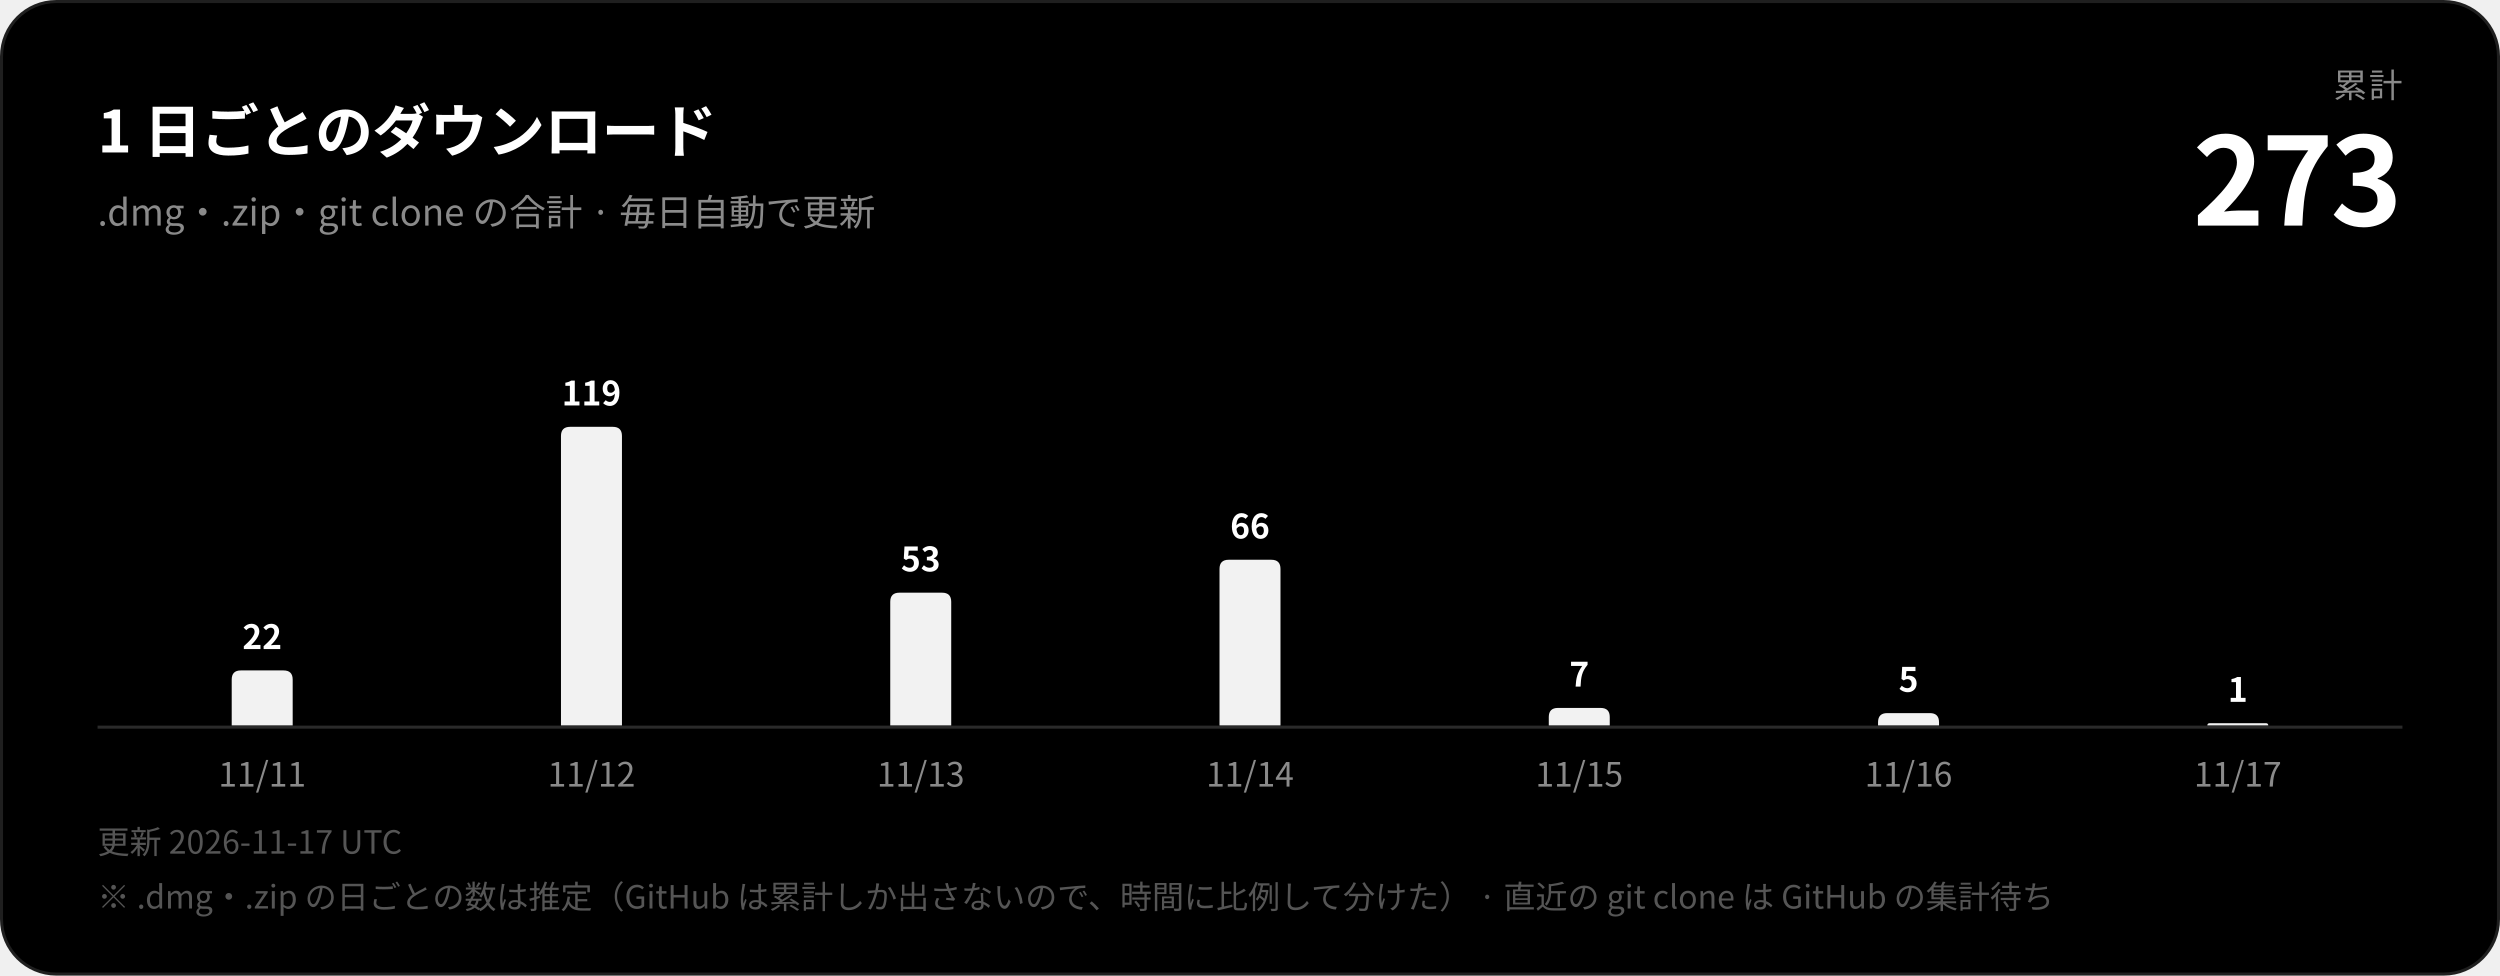
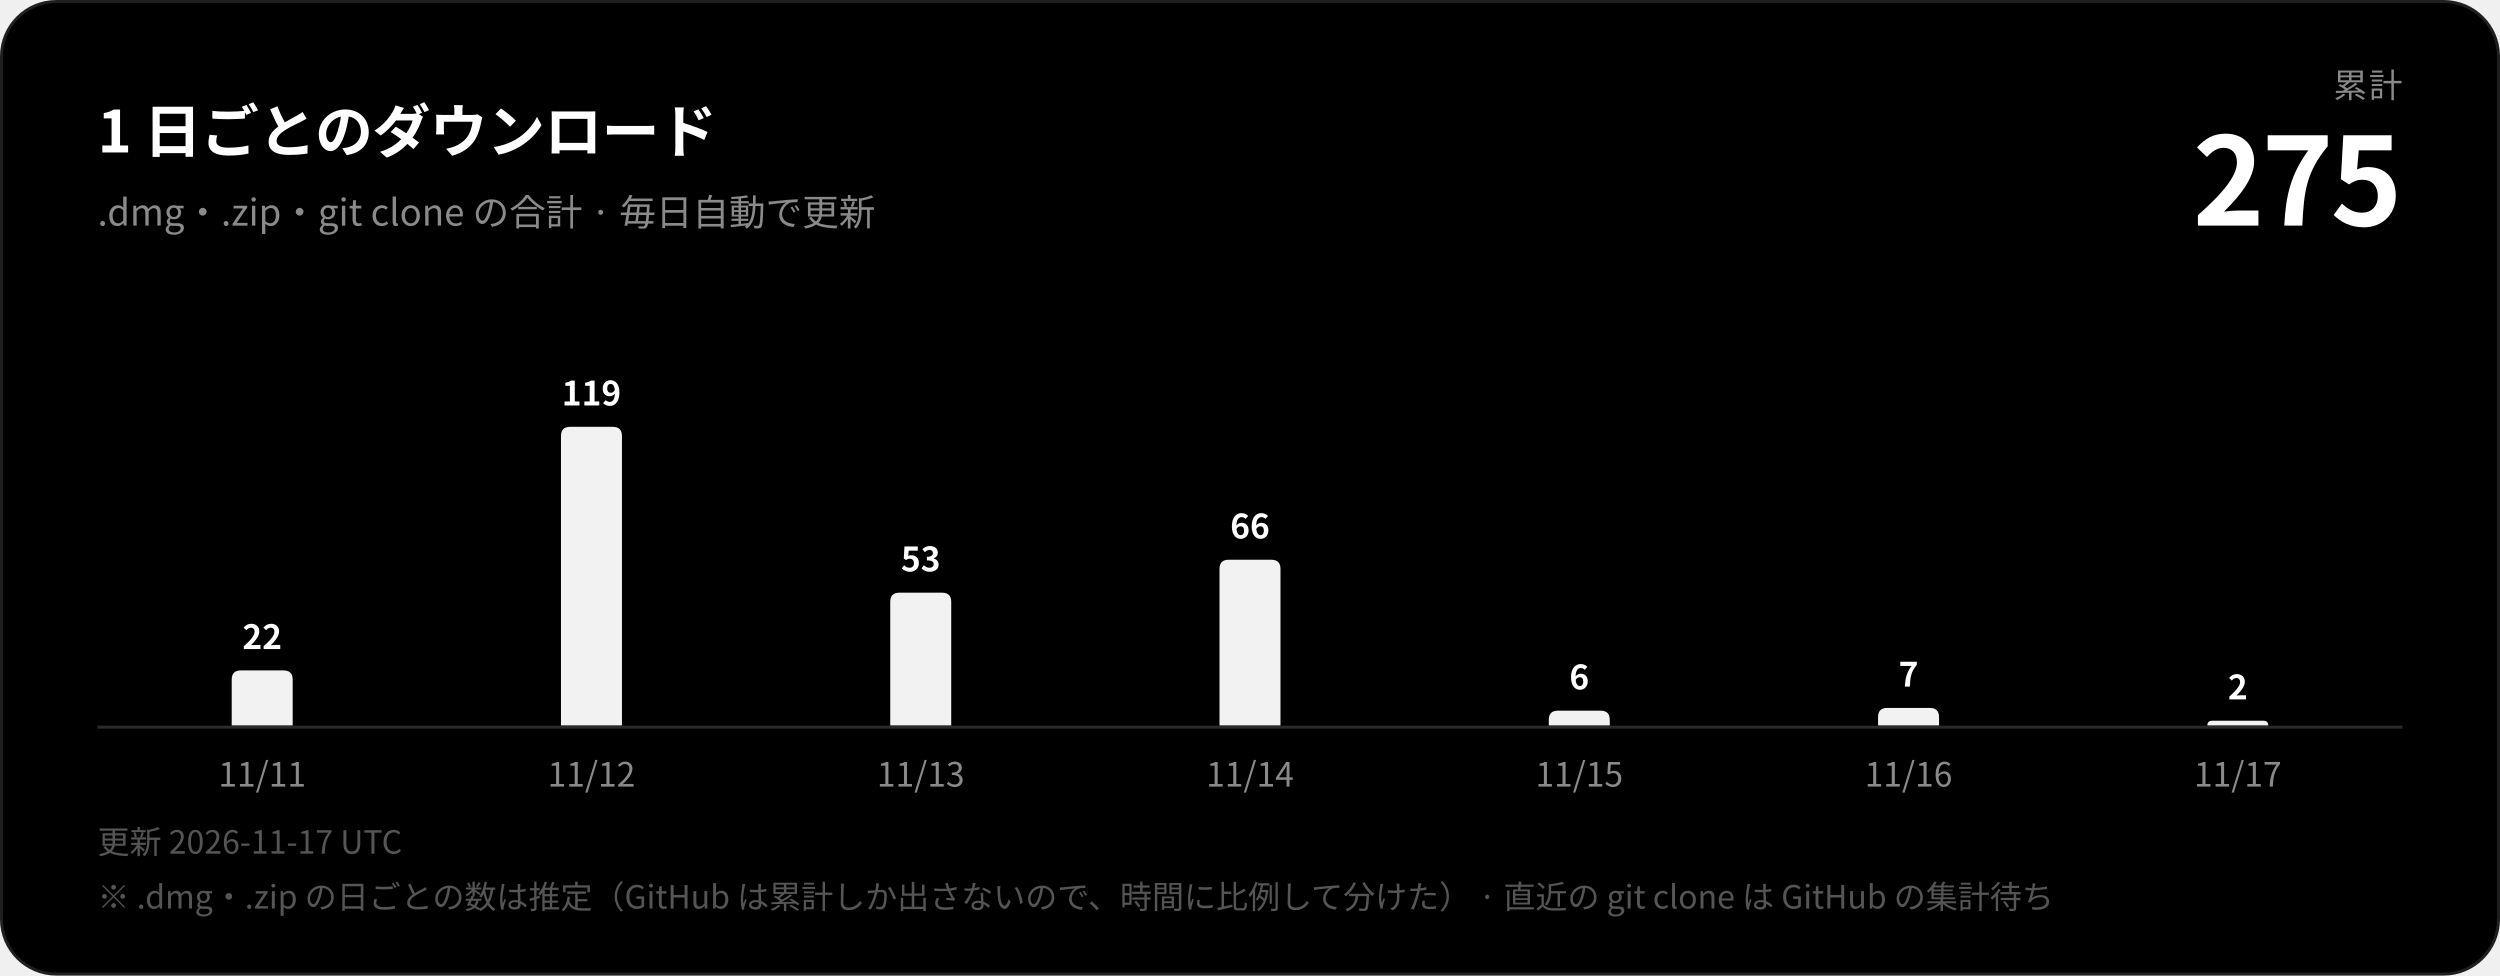
<svg xmlns="http://www.w3.org/2000/svg" width="820" height="320" viewBox="0 0 820 320" role="img" aria-label="1 日ごとのダウンロード">
  <rect x="0.5" y="0.5" width="819" height="319" rx="18" fill="#000000" stroke="#1f1f1f" />
  <g font-family="-apple-system, BlinkMacSystemFont, 'SF Pro Display', 'Segoe UI', 'Hiragino Sans', 'Hiragino Kaku Gothic ProN', 'Noto Sans CJK JP', 'Noto Sans JP', 'PingFang SC', 'Microsoft YaHei', sans-serif" style="font-variant-numeric: tabular-nums">
    <text x="32" y="50" font-size="19" font-weight="600" fill="#ffffff" letter-spacing="-0.2">1 日ごとのダウンロード</text>
    <text x="32" y="74" font-size="12" fill="#8a8a8a">.dmg・.zip・git clone の合計 · 毎日自動で更新</text>
    <text x="788" y="32" font-size="11" fill="#8a8a8a" text-anchor="end" letter-spacing="0.6">累計</text>
-     <text x="788" y="74" font-size="40" font-weight="700" fill="#ffffff" text-anchor="end" letter-spacing="-1">273</text>
+     <text x="788" y="74" font-size="40" font-weight="700" fill="#ffffff" text-anchor="end" letter-spacing="-1">275</text>
    <path d="M76.0,238.0V222.9Q76.0,219.9 79.0,219.9H93.0Q96.0,219.9 96.0,222.9V238.0Z" fill="#f2f2f2" />
    <text x="86.0" y="212.9" font-size="11" font-weight="600" fill="#ffffff" text-anchor="middle">22</text>
    <text x="86.0" y="258" font-size="11" fill="#8a8a8a" text-anchor="middle">11/11</text>
    <path d="M184.0,238.0V143.0Q184.0,140.0 187.0,140.0H201.0Q204.0,140.0 204.0,143.0V238.0Z" fill="#f2f2f2" />
    <text x="194.0" y="133.0" font-size="11" font-weight="600" fill="#ffffff" text-anchor="middle">119</text>
    <text x="194.0" y="258" font-size="11" fill="#8a8a8a" text-anchor="middle">11/12</text>
    <path d="M292.0,238.0V197.4Q292.0,194.4 295.0,194.4H309.0Q312.0,194.4 312.0,197.4V238.0Z" fill="#f2f2f2" />
    <text x="302.0" y="187.4" font-size="11" font-weight="600" fill="#ffffff" text-anchor="middle">53</text>
    <text x="302.0" y="258" font-size="11" fill="#8a8a8a" text-anchor="middle">11/13</text>
    <path d="M400.0,238.0V186.6Q400.0,183.6 403.0,183.6H417.0Q420.0,183.6 420.0,186.6V238.0Z" fill="#f2f2f2" />
    <text x="410.0" y="176.6" font-size="11" font-weight="600" fill="#ffffff" text-anchor="middle">66</text>
    <text x="410.0" y="258" font-size="11" fill="#8a8a8a" text-anchor="middle">11/14</text>
-     <path d="M508.0,238.0V235.2Q508.0,232.2 511.0,232.2H525.0Q528.0,232.2 528.0,235.2V238.0Z" fill="#f2f2f2" />
-     <text x="518.0" y="225.2" font-size="11" font-weight="600" fill="#ffffff" text-anchor="middle">7</text>
+     <path d="M508.0,238.0V236.1Q508.0,233.1 511.0,233.1H525.0Q528.0,233.1 528.0,236.1V238.0Z" fill="#f2f2f2" />
+     <text x="518.0" y="226.1" font-size="11" font-weight="600" fill="#ffffff" text-anchor="middle">6</text>
    <text x="518.0" y="258" font-size="11" fill="#8a8a8a" text-anchor="middle">11/15</text>
-     <path d="M616.0,238.0V236.9Q616.0,233.9 619.0,233.9H633.0Q636.0,233.9 636.0,236.9V238.0Z" fill="#f2f2f2" />
-     <text x="626.0" y="226.9" font-size="11" font-weight="600" fill="#ffffff" text-anchor="middle">5</text>
+     <path d="M616.0,238.0V235.2Q616.0,232.2 619.0,232.2H633.0Q636.0,232.2 636.0,235.2V238.0Z" fill="#f2f2f2" />
+     <text x="626.0" y="225.2" font-size="11" font-weight="600" fill="#ffffff" text-anchor="middle">7</text>
    <text x="626.0" y="258" font-size="11" fill="#8a8a8a" text-anchor="middle">11/16</text>
-     <path d="M724.0,238.0V238.0Q724.0,237.2 724.8,237.2H743.2Q744.0,237.2 744.0,238.0V238.0Z" fill="#f2f2f2" />
-     <text x="734.0" y="230.2" font-size="11" font-weight="600" fill="#ffffff" text-anchor="middle">1</text>
+     <path d="M724.0,238.0V238.0Q724.0,236.4 725.6,236.4H742.4Q744.0,236.4 744.0,238.0V238.0Z" fill="#f2f2f2" />
+     <text x="734.0" y="229.4" font-size="11" font-weight="600" fill="#ffffff" text-anchor="middle">2</text>
    <text x="734.0" y="258" font-size="11" fill="#8a8a8a" text-anchor="middle">11/17</text>
    <line x1="32" y1="238.5" x2="788" y2="238.5" stroke="#2a2a2a" stroke-width="1" />
    <text x="32" y="280" font-size="10.5" fill="#555555">更新 2026-11-17 UTC</text>
    <text x="32" y="298" font-size="10.5" fill="#555555">※ .dmg・.zip の日ごとの数は推定（GitHub は累計しか出さないので、時間に比例して分けた） · 直近の git clone は GitHub の集計待ち</text>
  </g>
</svg>
